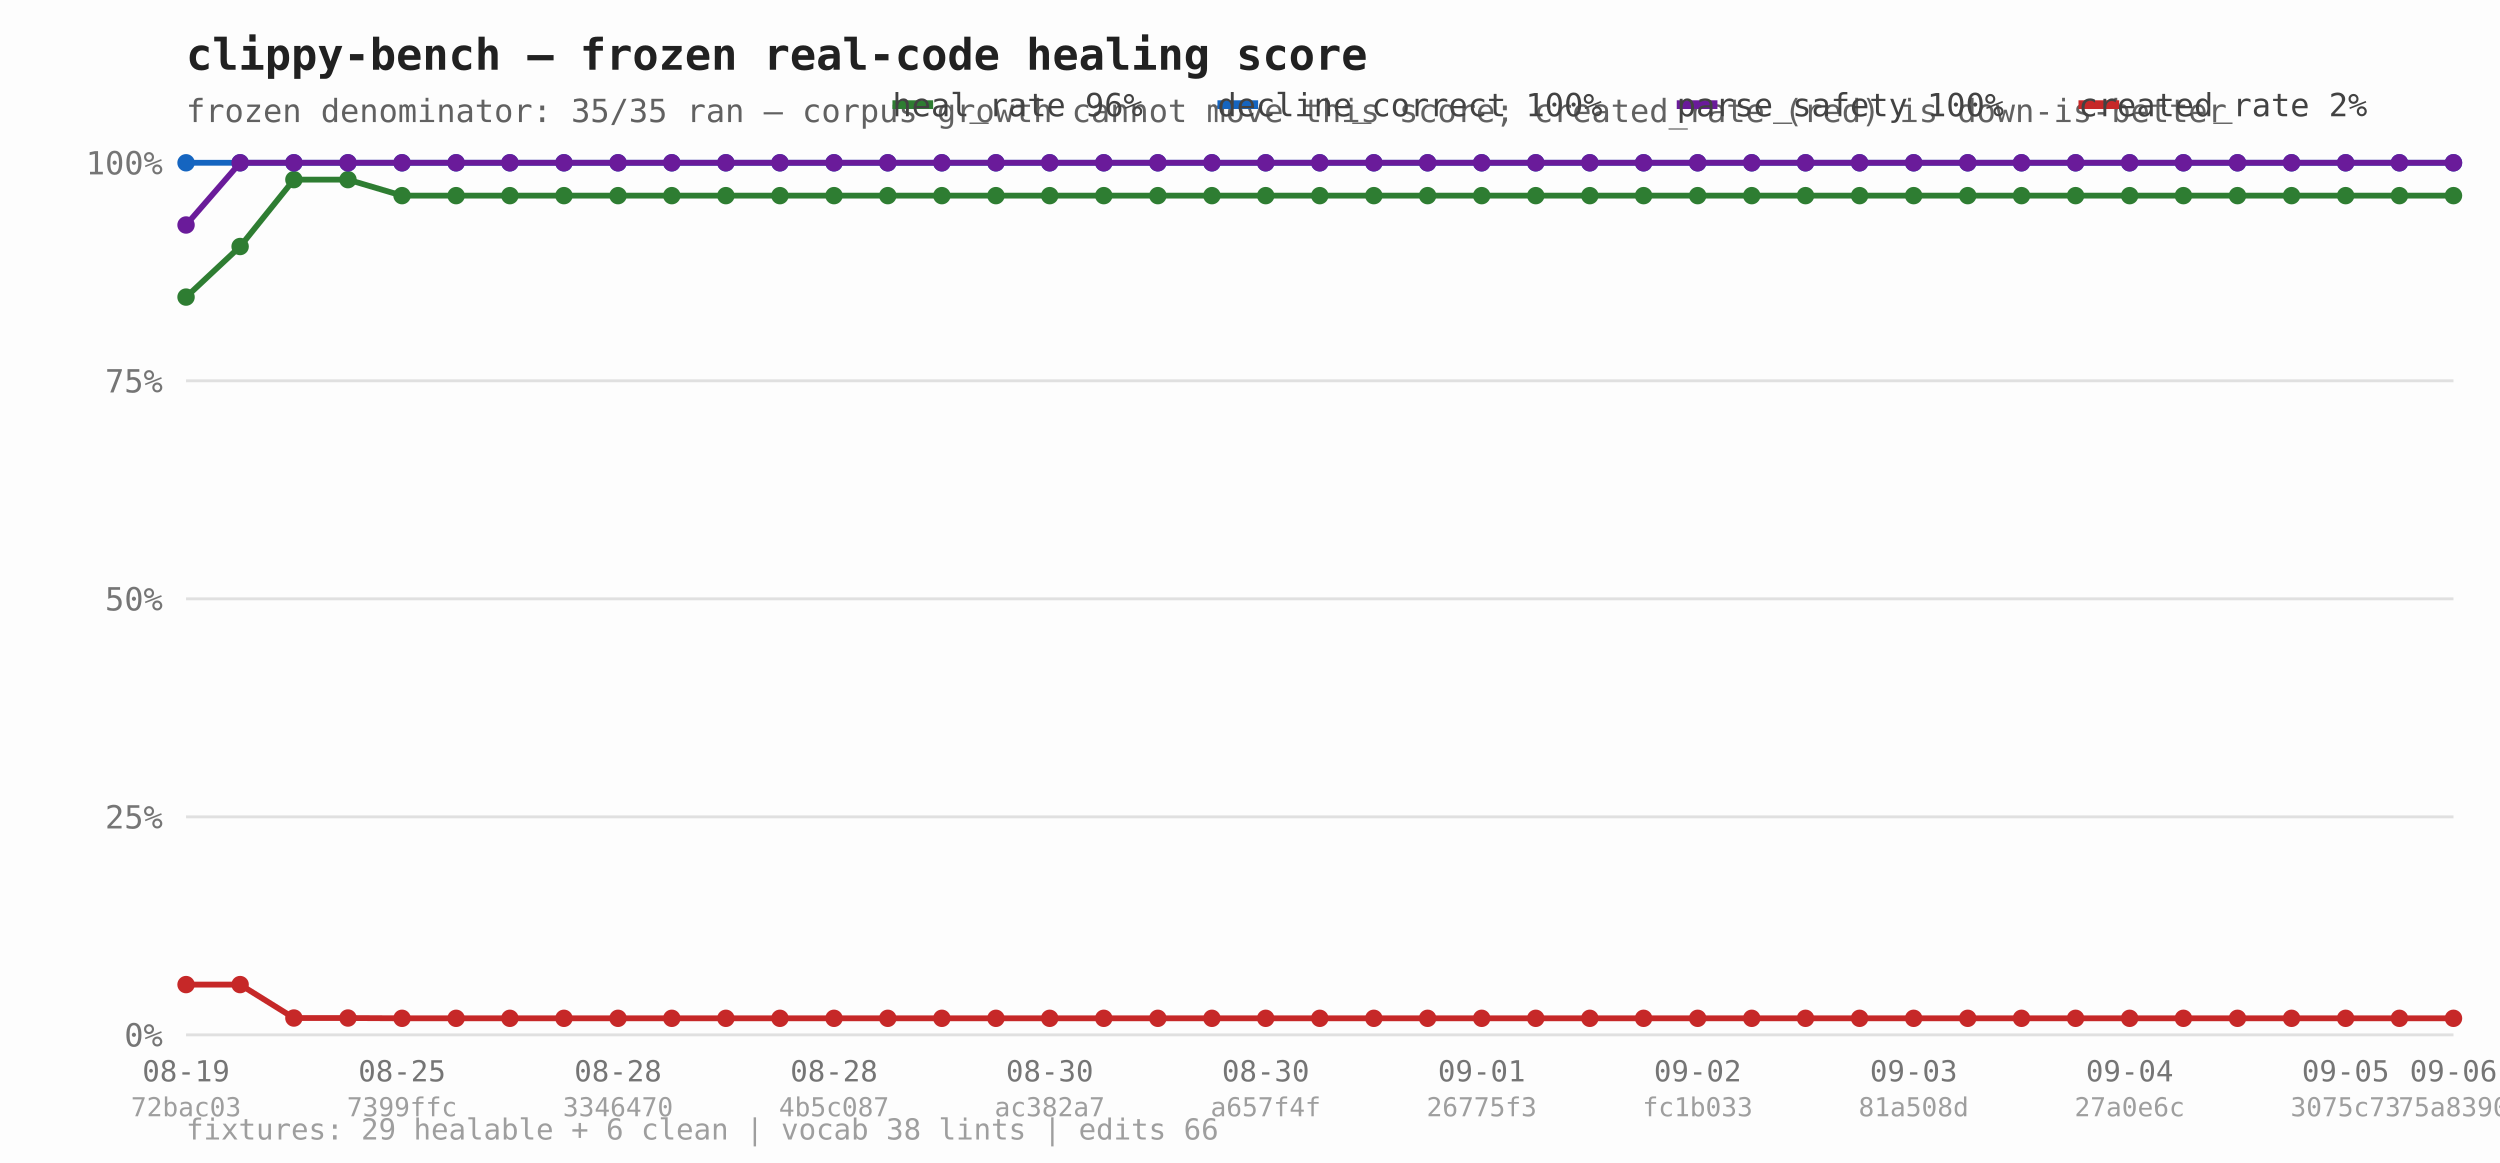
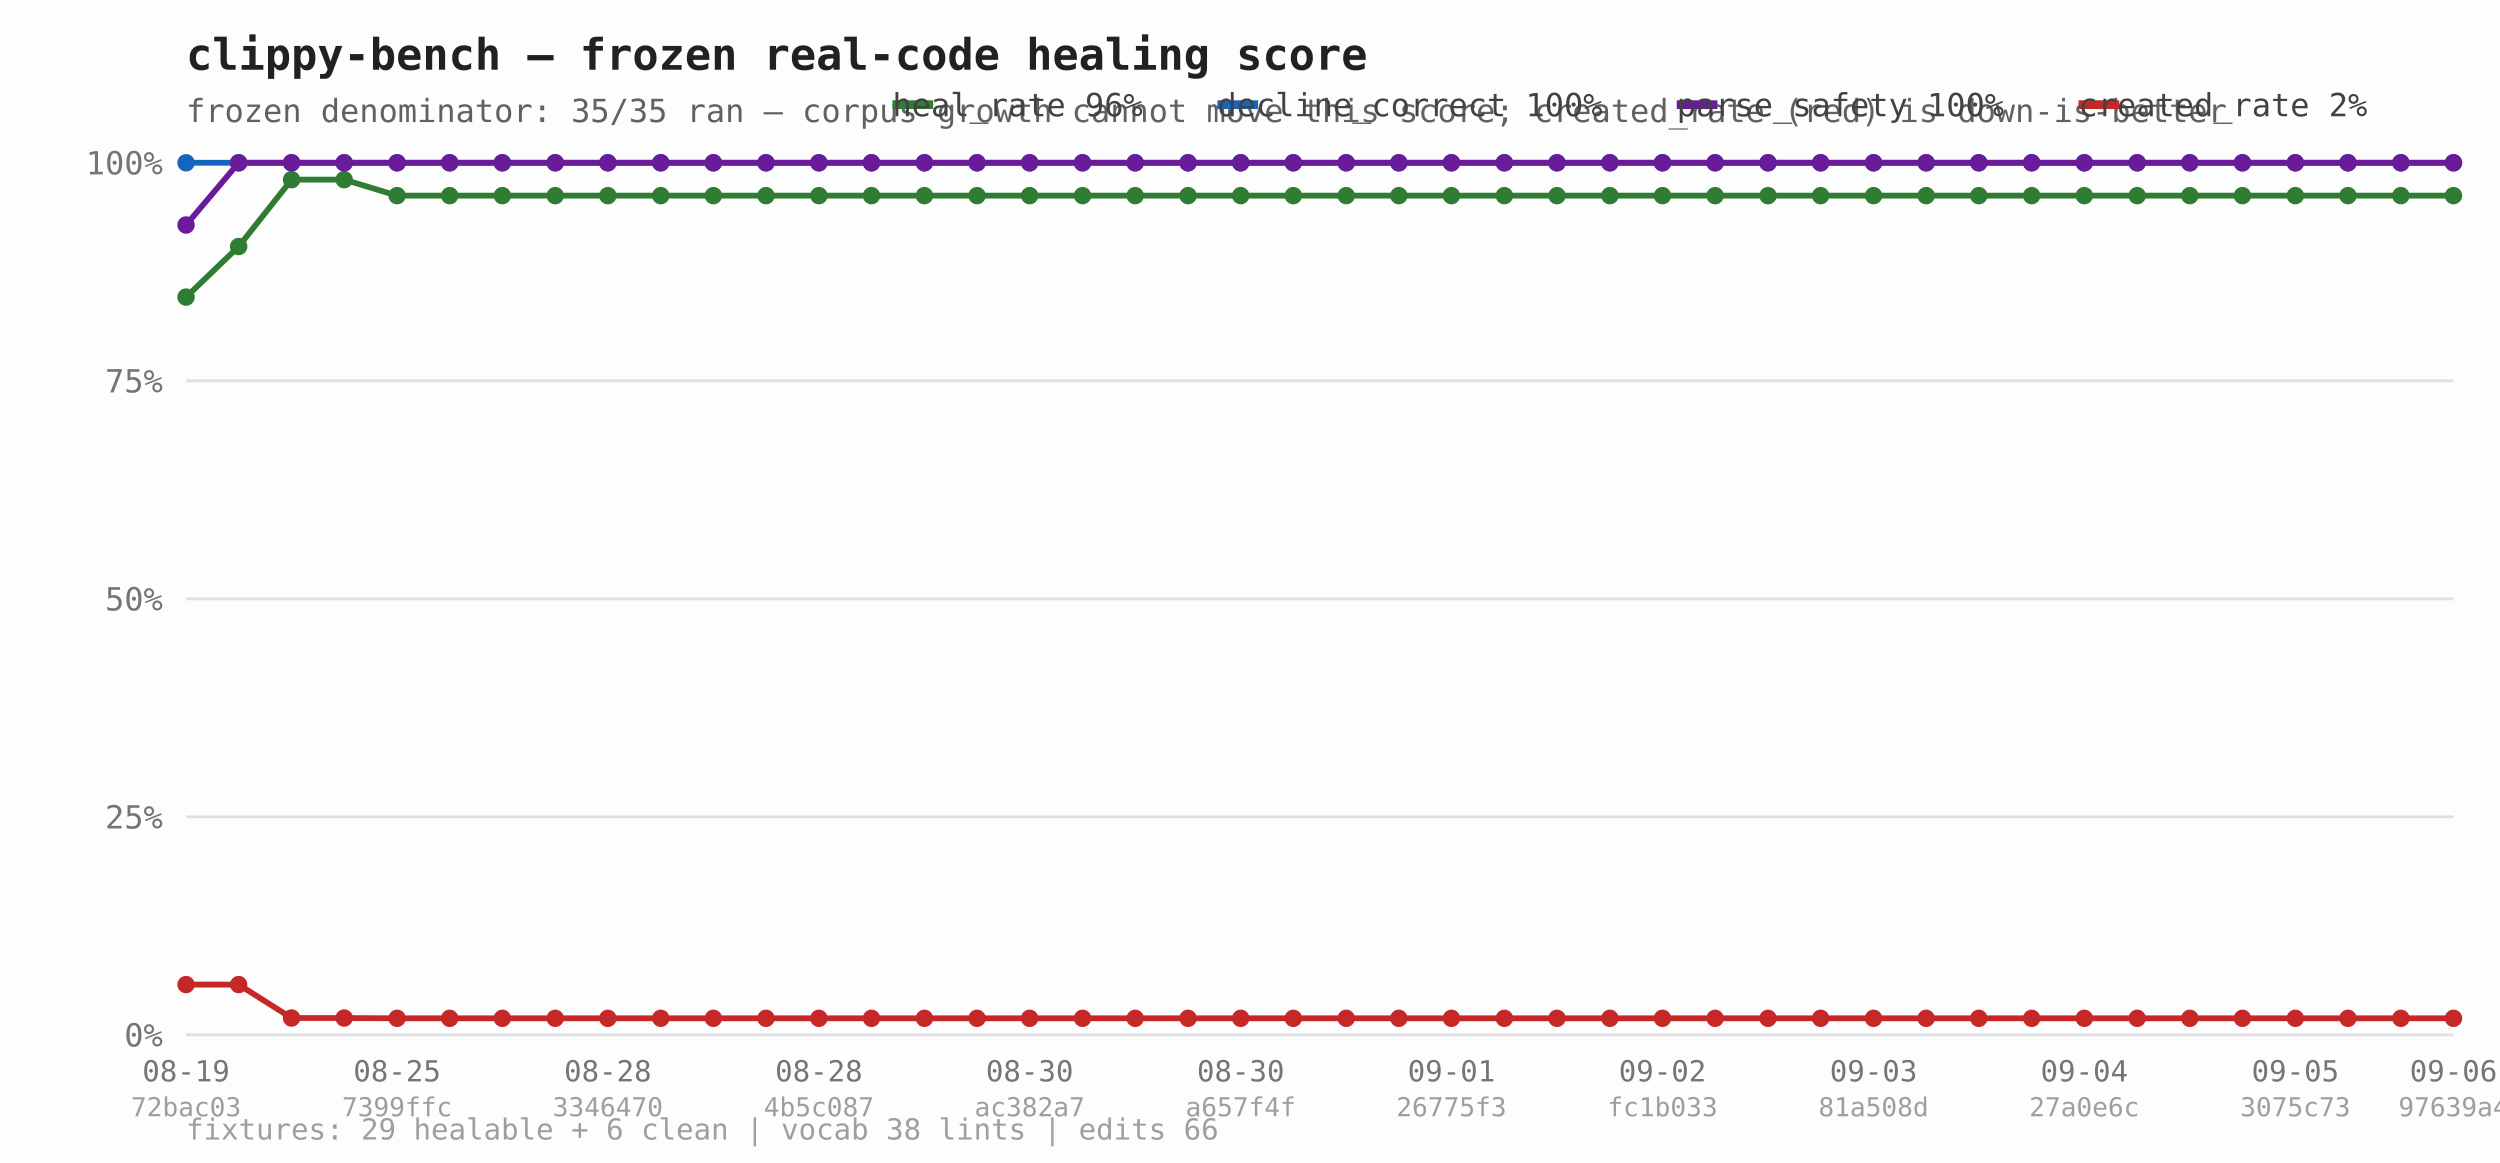
<svg xmlns="http://www.w3.org/2000/svg" width="860" height="400" viewBox="0 0 860 400" font-family="ui-monospace,Menlo,monospace">
  <rect width="100%" height="100%" fill="#fdfdfd" />
  <text x="64" y="24" font-size="15" font-weight="bold" fill="#212121">clippy-bench — frozen real-code healing score</text>
  <text x="64" y="42" font-size="11" fill="#616161">frozen denominator: 35/35 ran — corpus growth cannot move this score; created_rate (red) is down-is-better</text>
  <line x1="64" y1="356.0" x2="844" y2="356.0" stroke="#e0e0e0" stroke-width="1" />
  <text x="56" y="360.0" font-size="11" fill="#757575" text-anchor="end">0%</text>
  <line x1="64" y1="281.0" x2="844" y2="281.0" stroke="#e0e0e0" stroke-width="1" />
  <text x="56" y="285.0" font-size="11" fill="#757575" text-anchor="end">25%</text>
  <line x1="64" y1="206.0" x2="844" y2="206.0" stroke="#e0e0e0" stroke-width="1" />
  <text x="56" y="210.0" font-size="11" fill="#757575" text-anchor="end">50%</text>
  <line x1="64" y1="131.0" x2="844" y2="131.0" stroke="#e0e0e0" stroke-width="1" />
  <text x="56" y="135.0" font-size="11" fill="#757575" text-anchor="end">75%</text>
  <line x1="64" y1="56.0" x2="844" y2="56.0" stroke="#e0e0e0" stroke-width="1" />
  <text x="56" y="60.0" font-size="11" fill="#757575" text-anchor="end">100%</text>
  <line x1="715.0" y1="36" x2="729.0" y2="36" stroke="#c62828" stroke-width="3" />
  <text x="715.0" y="40" font-size="11" fill="#424242">created_rate 2%</text>
  <line x1="576.8" y1="36" x2="590.8" y2="36" stroke="#6a1b9a" stroke-width="3" />
  <text x="576.8" y="40" font-size="11" fill="#424242">parse_safety 100%</text>
  <line x1="418.8" y1="36" x2="432.8" y2="36" stroke="#1565c0" stroke-width="3" />
  <text x="418.8" y="40" font-size="11" fill="#424242">decline_correct 100%</text>
  <line x1="307.0" y1="36" x2="321.0" y2="36" stroke="#2e7d32" stroke-width="3" />
  <text x="307.0" y="40" font-size="11" fill="#424242">heal_rate 96%</text>
-   <path d="M 64.0 102.2 L 82.6 84.8 L 101.1 61.8 L 119.7 61.8 L 138.3 67.3 L 156.9 67.3 L 175.4 67.3 L 194.0 67.3 L 212.6 67.3 L 231.1 67.3 L 249.7 67.3 L 268.3 67.3 L 286.9 67.3 L 305.4 67.3 L 324.0 67.3 L 342.6 67.3 L 361.1 67.3 L 379.7 67.3 L 398.3 67.3 L 416.9 67.3 L 435.4 67.3 L 454.0 67.3 L 472.6 67.3 L 491.1 67.3 L 509.7 67.3 L 528.3 67.3 L 546.9 67.3 L 565.4 67.3 L 584.0 67.3 L 602.6 67.3 L 621.1 67.3 L 639.7 67.3 L 658.3 67.3 L 676.9 67.3 L 695.4 67.3 L 714.0 67.3 L 732.6 67.3 L 751.1 67.3 L 769.7 67.3 L 788.3 67.3 L 806.9 67.3 L 825.4 67.3 L 844.0 67.3" fill="none" stroke="#2e7d32" stroke-width="2" stroke-linejoin="round" stroke-linecap="round" />
+   <path d="M 64.0 102.2 L 82.1 84.8 L 100.3 61.8 L 118.4 61.8 L 136.6 67.3 L 154.7 67.3 L 172.8 67.3 L 191.0 67.3 L 209.1 67.3 L 227.3 67.3 L 245.4 67.3 L 263.5 67.3 L 281.7 67.3 L 299.8 67.3 L 318.0 67.3 L 336.1 67.3 L 354.2 67.3 L 372.4 67.3 L 390.5 67.3 L 408.7 67.3 L 426.8 67.3 L 444.9 67.3 L 463.1 67.3 L 481.2 67.3 L 499.3 67.3 L 517.5 67.3 L 535.6 67.3 L 553.8 67.3 L 571.9 67.3 L 590.0 67.3 L 608.2 67.3 L 626.3 67.3 L 644.5 67.3 L 662.6 67.3 L 680.7 67.3 L 698.9 67.3 L 717.0 67.3 L 735.2 67.3 L 753.3 67.3 L 771.4 67.3 L 789.6 67.3 L 807.7 67.3 L 825.9 67.3 L 844.0 67.3" fill="none" stroke="#2e7d32" stroke-width="2" stroke-linejoin="round" stroke-linecap="round" />
  <circle cx="64.0" cy="102.2" r="3" fill="#2e7d32" />
-   <circle cx="82.6" cy="84.8" r="3" fill="#2e7d32" />
-   <circle cx="101.1" cy="61.8" r="3" fill="#2e7d32" />
-   <circle cx="119.7" cy="61.8" r="3" fill="#2e7d32" />
-   <circle cx="138.3" cy="67.3" r="3" fill="#2e7d32" />
-   <circle cx="156.9" cy="67.3" r="3" fill="#2e7d32" />
-   <circle cx="175.4" cy="67.3" r="3" fill="#2e7d32" />
-   <circle cx="194.0" cy="67.3" r="3" fill="#2e7d32" />
-   <circle cx="212.6" cy="67.3" r="3" fill="#2e7d32" />
-   <circle cx="231.1" cy="67.3" r="3" fill="#2e7d32" />
-   <circle cx="249.7" cy="67.3" r="3" fill="#2e7d32" />
-   <circle cx="268.3" cy="67.3" r="3" fill="#2e7d32" />
-   <circle cx="286.9" cy="67.3" r="3" fill="#2e7d32" />
-   <circle cx="305.4" cy="67.3" r="3" fill="#2e7d32" />
-   <circle cx="324.0" cy="67.3" r="3" fill="#2e7d32" />
-   <circle cx="342.6" cy="67.3" r="3" fill="#2e7d32" />
-   <circle cx="361.1" cy="67.3" r="3" fill="#2e7d32" />
-   <circle cx="379.7" cy="67.3" r="3" fill="#2e7d32" />
-   <circle cx="398.3" cy="67.3" r="3" fill="#2e7d32" />
-   <circle cx="416.9" cy="67.3" r="3" fill="#2e7d32" />
-   <circle cx="435.4" cy="67.3" r="3" fill="#2e7d32" />
-   <circle cx="454.0" cy="67.3" r="3" fill="#2e7d32" />
-   <circle cx="472.6" cy="67.3" r="3" fill="#2e7d32" />
-   <circle cx="491.1" cy="67.3" r="3" fill="#2e7d32" />
-   <circle cx="509.7" cy="67.3" r="3" fill="#2e7d32" />
-   <circle cx="528.3" cy="67.3" r="3" fill="#2e7d32" />
-   <circle cx="546.9" cy="67.3" r="3" fill="#2e7d32" />
-   <circle cx="565.4" cy="67.3" r="3" fill="#2e7d32" />
-   <circle cx="584.0" cy="67.3" r="3" fill="#2e7d32" />
-   <circle cx="602.6" cy="67.3" r="3" fill="#2e7d32" />
-   <circle cx="621.1" cy="67.3" r="3" fill="#2e7d32" />
-   <circle cx="639.7" cy="67.3" r="3" fill="#2e7d32" />
-   <circle cx="658.3" cy="67.3" r="3" fill="#2e7d32" />
-   <circle cx="676.9" cy="67.3" r="3" fill="#2e7d32" />
-   <circle cx="695.4" cy="67.3" r="3" fill="#2e7d32" />
-   <circle cx="714.0" cy="67.3" r="3" fill="#2e7d32" />
-   <circle cx="732.6" cy="67.3" r="3" fill="#2e7d32" />
-   <circle cx="751.1" cy="67.3" r="3" fill="#2e7d32" />
-   <circle cx="769.7" cy="67.3" r="3" fill="#2e7d32" />
-   <circle cx="788.3" cy="67.3" r="3" fill="#2e7d32" />
-   <circle cx="806.9" cy="67.3" r="3" fill="#2e7d32" />
-   <circle cx="825.4" cy="67.3" r="3" fill="#2e7d32" />
+   <circle cx="82.1" cy="84.8" r="3" fill="#2e7d32" />
+   <circle cx="100.3" cy="61.8" r="3" fill="#2e7d32" />
+   <circle cx="118.4" cy="61.8" r="3" fill="#2e7d32" />
+   <circle cx="136.6" cy="67.3" r="3" fill="#2e7d32" />
+   <circle cx="154.7" cy="67.3" r="3" fill="#2e7d32" />
+   <circle cx="172.8" cy="67.3" r="3" fill="#2e7d32" />
+   <circle cx="191.0" cy="67.3" r="3" fill="#2e7d32" />
+   <circle cx="209.1" cy="67.3" r="3" fill="#2e7d32" />
+   <circle cx="227.3" cy="67.3" r="3" fill="#2e7d32" />
+   <circle cx="245.4" cy="67.3" r="3" fill="#2e7d32" />
+   <circle cx="263.5" cy="67.3" r="3" fill="#2e7d32" />
+   <circle cx="281.7" cy="67.3" r="3" fill="#2e7d32" />
+   <circle cx="299.8" cy="67.3" r="3" fill="#2e7d32" />
+   <circle cx="318.0" cy="67.3" r="3" fill="#2e7d32" />
+   <circle cx="336.1" cy="67.3" r="3" fill="#2e7d32" />
+   <circle cx="354.2" cy="67.3" r="3" fill="#2e7d32" />
+   <circle cx="372.4" cy="67.3" r="3" fill="#2e7d32" />
+   <circle cx="390.5" cy="67.3" r="3" fill="#2e7d32" />
+   <circle cx="408.7" cy="67.3" r="3" fill="#2e7d32" />
+   <circle cx="426.8" cy="67.3" r="3" fill="#2e7d32" />
+   <circle cx="444.9" cy="67.3" r="3" fill="#2e7d32" />
+   <circle cx="463.1" cy="67.3" r="3" fill="#2e7d32" />
+   <circle cx="481.2" cy="67.3" r="3" fill="#2e7d32" />
+   <circle cx="499.3" cy="67.3" r="3" fill="#2e7d32" />
+   <circle cx="517.5" cy="67.3" r="3" fill="#2e7d32" />
+   <circle cx="535.6" cy="67.3" r="3" fill="#2e7d32" />
+   <circle cx="553.8" cy="67.3" r="3" fill="#2e7d32" />
+   <circle cx="571.9" cy="67.3" r="3" fill="#2e7d32" />
+   <circle cx="590.0" cy="67.3" r="3" fill="#2e7d32" />
+   <circle cx="608.2" cy="67.3" r="3" fill="#2e7d32" />
+   <circle cx="626.3" cy="67.3" r="3" fill="#2e7d32" />
+   <circle cx="644.5" cy="67.3" r="3" fill="#2e7d32" />
+   <circle cx="662.6" cy="67.3" r="3" fill="#2e7d32" />
+   <circle cx="680.7" cy="67.3" r="3" fill="#2e7d32" />
+   <circle cx="698.9" cy="67.3" r="3" fill="#2e7d32" />
+   <circle cx="717.0" cy="67.3" r="3" fill="#2e7d32" />
+   <circle cx="735.2" cy="67.3" r="3" fill="#2e7d32" />
+   <circle cx="753.3" cy="67.3" r="3" fill="#2e7d32" />
+   <circle cx="771.4" cy="67.3" r="3" fill="#2e7d32" />
+   <circle cx="789.6" cy="67.3" r="3" fill="#2e7d32" />
+   <circle cx="807.7" cy="67.3" r="3" fill="#2e7d32" />
+   <circle cx="825.9" cy="67.3" r="3" fill="#2e7d32" />
  <circle cx="844.0" cy="67.3" r="3" fill="#2e7d32" />
-   <path d="M 64.0 56.0 L 82.6 56.0 L 101.1 56.0 L 119.7 56.0 L 138.3 56.0 L 156.9 56.0 L 175.4 56.0 L 194.0 56.0 L 212.6 56.0 L 231.1 56.0 L 249.7 56.0 L 268.3 56.0 L 286.9 56.0 L 305.4 56.0 L 324.0 56.0 L 342.6 56.0 L 361.1 56.0 L 379.7 56.0 L 398.3 56.0 L 416.9 56.0 L 435.4 56.0 L 454.0 56.0 L 472.6 56.0 L 491.1 56.0 L 509.7 56.0 L 528.3 56.0 L 546.9 56.0 L 565.4 56.0 L 584.0 56.0 L 602.6 56.0 L 621.1 56.0 L 639.7 56.0 L 658.3 56.0 L 676.9 56.0 L 695.4 56.0 L 714.0 56.0 L 732.6 56.0 L 751.1 56.0 L 769.7 56.0 L 788.3 56.0 L 806.9 56.0 L 825.4 56.0 L 844.0 56.0" fill="none" stroke="#1565c0" stroke-width="2" stroke-linejoin="round" stroke-linecap="round" />
+   <path d="M 64.0 56.0 L 82.1 56.0 L 100.3 56.0 L 118.4 56.0 L 136.6 56.0 L 154.7 56.0 L 172.8 56.0 L 191.0 56.0 L 209.1 56.0 L 227.3 56.0 L 245.4 56.0 L 263.5 56.0 L 281.7 56.0 L 299.8 56.0 L 318.0 56.0 L 336.1 56.0 L 354.2 56.0 L 372.4 56.0 L 390.5 56.0 L 408.7 56.0 L 426.8 56.0 L 444.9 56.0 L 463.1 56.0 L 481.2 56.0 L 499.3 56.0 L 517.5 56.0 L 535.6 56.0 L 553.8 56.0 L 571.9 56.0 L 590.0 56.0 L 608.2 56.0 L 626.3 56.0 L 644.5 56.0 L 662.6 56.0 L 680.7 56.0 L 698.9 56.0 L 717.0 56.0 L 735.2 56.0 L 753.3 56.0 L 771.4 56.0 L 789.6 56.0 L 807.7 56.0 L 825.9 56.0 L 844.0 56.0" fill="none" stroke="#1565c0" stroke-width="2" stroke-linejoin="round" stroke-linecap="round" />
  <circle cx="64.0" cy="56.0" r="3" fill="#1565c0" />
-   <circle cx="82.6" cy="56.0" r="3" fill="#1565c0" />
-   <circle cx="101.1" cy="56.0" r="3" fill="#1565c0" />
-   <circle cx="119.7" cy="56.0" r="3" fill="#1565c0" />
-   <circle cx="138.3" cy="56.0" r="3" fill="#1565c0" />
-   <circle cx="156.9" cy="56.0" r="3" fill="#1565c0" />
-   <circle cx="175.4" cy="56.0" r="3" fill="#1565c0" />
-   <circle cx="194.0" cy="56.0" r="3" fill="#1565c0" />
-   <circle cx="212.6" cy="56.0" r="3" fill="#1565c0" />
-   <circle cx="231.1" cy="56.0" r="3" fill="#1565c0" />
-   <circle cx="249.7" cy="56.0" r="3" fill="#1565c0" />
-   <circle cx="268.3" cy="56.0" r="3" fill="#1565c0" />
-   <circle cx="286.9" cy="56.0" r="3" fill="#1565c0" />
-   <circle cx="305.4" cy="56.0" r="3" fill="#1565c0" />
-   <circle cx="324.0" cy="56.0" r="3" fill="#1565c0" />
-   <circle cx="342.6" cy="56.0" r="3" fill="#1565c0" />
-   <circle cx="361.1" cy="56.0" r="3" fill="#1565c0" />
-   <circle cx="379.7" cy="56.0" r="3" fill="#1565c0" />
-   <circle cx="398.3" cy="56.0" r="3" fill="#1565c0" />
-   <circle cx="416.9" cy="56.0" r="3" fill="#1565c0" />
-   <circle cx="435.4" cy="56.0" r="3" fill="#1565c0" />
-   <circle cx="454.0" cy="56.0" r="3" fill="#1565c0" />
-   <circle cx="472.6" cy="56.0" r="3" fill="#1565c0" />
-   <circle cx="491.1" cy="56.0" r="3" fill="#1565c0" />
-   <circle cx="509.7" cy="56.0" r="3" fill="#1565c0" />
-   <circle cx="528.3" cy="56.0" r="3" fill="#1565c0" />
-   <circle cx="546.9" cy="56.0" r="3" fill="#1565c0" />
-   <circle cx="565.4" cy="56.0" r="3" fill="#1565c0" />
-   <circle cx="584.0" cy="56.0" r="3" fill="#1565c0" />
-   <circle cx="602.6" cy="56.0" r="3" fill="#1565c0" />
-   <circle cx="621.1" cy="56.0" r="3" fill="#1565c0" />
-   <circle cx="639.7" cy="56.0" r="3" fill="#1565c0" />
-   <circle cx="658.3" cy="56.0" r="3" fill="#1565c0" />
-   <circle cx="676.9" cy="56.0" r="3" fill="#1565c0" />
-   <circle cx="695.4" cy="56.0" r="3" fill="#1565c0" />
-   <circle cx="714.0" cy="56.0" r="3" fill="#1565c0" />
-   <circle cx="732.6" cy="56.0" r="3" fill="#1565c0" />
-   <circle cx="751.1" cy="56.0" r="3" fill="#1565c0" />
-   <circle cx="769.7" cy="56.0" r="3" fill="#1565c0" />
-   <circle cx="788.3" cy="56.0" r="3" fill="#1565c0" />
-   <circle cx="806.9" cy="56.0" r="3" fill="#1565c0" />
-   <circle cx="825.4" cy="56.0" r="3" fill="#1565c0" />
+   <circle cx="82.1" cy="56.0" r="3" fill="#1565c0" />
+   <circle cx="100.3" cy="56.0" r="3" fill="#1565c0" />
+   <circle cx="118.4" cy="56.0" r="3" fill="#1565c0" />
+   <circle cx="136.6" cy="56.0" r="3" fill="#1565c0" />
+   <circle cx="154.7" cy="56.0" r="3" fill="#1565c0" />
+   <circle cx="172.8" cy="56.0" r="3" fill="#1565c0" />
+   <circle cx="191.0" cy="56.0" r="3" fill="#1565c0" />
+   <circle cx="209.1" cy="56.0" r="3" fill="#1565c0" />
+   <circle cx="227.3" cy="56.0" r="3" fill="#1565c0" />
+   <circle cx="245.4" cy="56.0" r="3" fill="#1565c0" />
+   <circle cx="263.5" cy="56.0" r="3" fill="#1565c0" />
+   <circle cx="281.7" cy="56.0" r="3" fill="#1565c0" />
+   <circle cx="299.8" cy="56.0" r="3" fill="#1565c0" />
+   <circle cx="318.0" cy="56.0" r="3" fill="#1565c0" />
+   <circle cx="336.1" cy="56.0" r="3" fill="#1565c0" />
+   <circle cx="354.2" cy="56.0" r="3" fill="#1565c0" />
+   <circle cx="372.4" cy="56.0" r="3" fill="#1565c0" />
+   <circle cx="390.5" cy="56.0" r="3" fill="#1565c0" />
+   <circle cx="408.7" cy="56.0" r="3" fill="#1565c0" />
+   <circle cx="426.8" cy="56.0" r="3" fill="#1565c0" />
+   <circle cx="444.9" cy="56.0" r="3" fill="#1565c0" />
+   <circle cx="463.1" cy="56.0" r="3" fill="#1565c0" />
+   <circle cx="481.2" cy="56.0" r="3" fill="#1565c0" />
+   <circle cx="499.3" cy="56.0" r="3" fill="#1565c0" />
+   <circle cx="517.5" cy="56.0" r="3" fill="#1565c0" />
+   <circle cx="535.6" cy="56.0" r="3" fill="#1565c0" />
+   <circle cx="553.8" cy="56.0" r="3" fill="#1565c0" />
+   <circle cx="571.9" cy="56.0" r="3" fill="#1565c0" />
+   <circle cx="590.0" cy="56.0" r="3" fill="#1565c0" />
+   <circle cx="608.2" cy="56.0" r="3" fill="#1565c0" />
+   <circle cx="626.3" cy="56.0" r="3" fill="#1565c0" />
+   <circle cx="644.5" cy="56.0" r="3" fill="#1565c0" />
+   <circle cx="662.6" cy="56.0" r="3" fill="#1565c0" />
+   <circle cx="680.7" cy="56.0" r="3" fill="#1565c0" />
+   <circle cx="698.9" cy="56.0" r="3" fill="#1565c0" />
+   <circle cx="717.0" cy="56.0" r="3" fill="#1565c0" />
+   <circle cx="735.2" cy="56.0" r="3" fill="#1565c0" />
+   <circle cx="753.3" cy="56.0" r="3" fill="#1565c0" />
+   <circle cx="771.4" cy="56.0" r="3" fill="#1565c0" />
+   <circle cx="789.6" cy="56.0" r="3" fill="#1565c0" />
+   <circle cx="807.7" cy="56.0" r="3" fill="#1565c0" />
+   <circle cx="825.9" cy="56.0" r="3" fill="#1565c0" />
  <circle cx="844.0" cy="56.0" r="3" fill="#1565c0" />
-   <path d="M 64.0 77.4 L 82.6 56.0 L 101.1 56.0 L 119.7 56.0 L 138.3 56.0 L 156.9 56.0 L 175.4 56.0 L 194.0 56.0 L 212.6 56.0 L 231.1 56.0 L 249.7 56.0 L 268.3 56.0 L 286.9 56.0 L 305.4 56.0 L 324.0 56.0 L 342.6 56.0 L 361.1 56.0 L 379.7 56.0 L 398.3 56.0 L 416.9 56.0 L 435.4 56.0 L 454.0 56.0 L 472.6 56.0 L 491.1 56.0 L 509.7 56.0 L 528.3 56.0 L 546.9 56.0 L 565.4 56.0 L 584.0 56.0 L 602.6 56.0 L 621.1 56.0 L 639.7 56.0 L 658.3 56.0 L 676.9 56.0 L 695.4 56.0 L 714.0 56.0 L 732.6 56.0 L 751.1 56.0 L 769.7 56.0 L 788.3 56.0 L 806.9 56.0 L 825.4 56.0 L 844.0 56.0" fill="none" stroke="#6a1b9a" stroke-width="2" stroke-linejoin="round" stroke-linecap="round" />
+   <path d="M 64.0 77.4 L 82.1 56.0 L 100.3 56.0 L 118.4 56.0 L 136.6 56.0 L 154.7 56.0 L 172.8 56.0 L 191.0 56.0 L 209.1 56.0 L 227.3 56.0 L 245.4 56.0 L 263.5 56.0 L 281.7 56.0 L 299.8 56.0 L 318.0 56.0 L 336.1 56.0 L 354.2 56.0 L 372.4 56.0 L 390.5 56.0 L 408.7 56.0 L 426.8 56.0 L 444.9 56.0 L 463.1 56.0 L 481.2 56.0 L 499.3 56.0 L 517.5 56.0 L 535.6 56.0 L 553.8 56.0 L 571.9 56.0 L 590.0 56.0 L 608.2 56.0 L 626.3 56.0 L 644.5 56.0 L 662.6 56.0 L 680.7 56.0 L 698.9 56.0 L 717.0 56.0 L 735.2 56.0 L 753.3 56.0 L 771.4 56.0 L 789.6 56.0 L 807.7 56.0 L 825.9 56.0 L 844.0 56.0" fill="none" stroke="#6a1b9a" stroke-width="2" stroke-linejoin="round" stroke-linecap="round" />
  <circle cx="64.0" cy="77.4" r="3" fill="#6a1b9a" />
-   <circle cx="82.6" cy="56.0" r="3" fill="#6a1b9a" />
-   <circle cx="101.1" cy="56.0" r="3" fill="#6a1b9a" />
-   <circle cx="119.7" cy="56.0" r="3" fill="#6a1b9a" />
-   <circle cx="138.3" cy="56.0" r="3" fill="#6a1b9a" />
-   <circle cx="156.9" cy="56.0" r="3" fill="#6a1b9a" />
-   <circle cx="175.4" cy="56.0" r="3" fill="#6a1b9a" />
-   <circle cx="194.0" cy="56.0" r="3" fill="#6a1b9a" />
-   <circle cx="212.6" cy="56.0" r="3" fill="#6a1b9a" />
-   <circle cx="231.1" cy="56.0" r="3" fill="#6a1b9a" />
-   <circle cx="249.7" cy="56.0" r="3" fill="#6a1b9a" />
-   <circle cx="268.3" cy="56.0" r="3" fill="#6a1b9a" />
-   <circle cx="286.9" cy="56.0" r="3" fill="#6a1b9a" />
-   <circle cx="305.4" cy="56.0" r="3" fill="#6a1b9a" />
-   <circle cx="324.0" cy="56.0" r="3" fill="#6a1b9a" />
-   <circle cx="342.6" cy="56.0" r="3" fill="#6a1b9a" />
-   <circle cx="361.1" cy="56.0" r="3" fill="#6a1b9a" />
-   <circle cx="379.7" cy="56.0" r="3" fill="#6a1b9a" />
-   <circle cx="398.3" cy="56.0" r="3" fill="#6a1b9a" />
-   <circle cx="416.9" cy="56.0" r="3" fill="#6a1b9a" />
-   <circle cx="435.4" cy="56.0" r="3" fill="#6a1b9a" />
-   <circle cx="454.0" cy="56.0" r="3" fill="#6a1b9a" />
-   <circle cx="472.6" cy="56.0" r="3" fill="#6a1b9a" />
-   <circle cx="491.1" cy="56.0" r="3" fill="#6a1b9a" />
-   <circle cx="509.7" cy="56.0" r="3" fill="#6a1b9a" />
-   <circle cx="528.3" cy="56.0" r="3" fill="#6a1b9a" />
-   <circle cx="546.9" cy="56.0" r="3" fill="#6a1b9a" />
-   <circle cx="565.4" cy="56.0" r="3" fill="#6a1b9a" />
-   <circle cx="584.0" cy="56.0" r="3" fill="#6a1b9a" />
-   <circle cx="602.6" cy="56.0" r="3" fill="#6a1b9a" />
-   <circle cx="621.1" cy="56.0" r="3" fill="#6a1b9a" />
-   <circle cx="639.7" cy="56.0" r="3" fill="#6a1b9a" />
-   <circle cx="658.3" cy="56.0" r="3" fill="#6a1b9a" />
-   <circle cx="676.9" cy="56.0" r="3" fill="#6a1b9a" />
-   <circle cx="695.4" cy="56.0" r="3" fill="#6a1b9a" />
-   <circle cx="714.0" cy="56.0" r="3" fill="#6a1b9a" />
-   <circle cx="732.6" cy="56.0" r="3" fill="#6a1b9a" />
-   <circle cx="751.1" cy="56.0" r="3" fill="#6a1b9a" />
-   <circle cx="769.7" cy="56.0" r="3" fill="#6a1b9a" />
-   <circle cx="788.3" cy="56.0" r="3" fill="#6a1b9a" />
-   <circle cx="806.9" cy="56.0" r="3" fill="#6a1b9a" />
-   <circle cx="825.4" cy="56.0" r="3" fill="#6a1b9a" />
+   <circle cx="82.1" cy="56.0" r="3" fill="#6a1b9a" />
+   <circle cx="100.3" cy="56.0" r="3" fill="#6a1b9a" />
+   <circle cx="118.4" cy="56.0" r="3" fill="#6a1b9a" />
+   <circle cx="136.6" cy="56.0" r="3" fill="#6a1b9a" />
+   <circle cx="154.7" cy="56.0" r="3" fill="#6a1b9a" />
+   <circle cx="172.8" cy="56.0" r="3" fill="#6a1b9a" />
+   <circle cx="191.0" cy="56.0" r="3" fill="#6a1b9a" />
+   <circle cx="209.1" cy="56.0" r="3" fill="#6a1b9a" />
+   <circle cx="227.3" cy="56.0" r="3" fill="#6a1b9a" />
+   <circle cx="245.4" cy="56.0" r="3" fill="#6a1b9a" />
+   <circle cx="263.5" cy="56.0" r="3" fill="#6a1b9a" />
+   <circle cx="281.7" cy="56.0" r="3" fill="#6a1b9a" />
+   <circle cx="299.8" cy="56.0" r="3" fill="#6a1b9a" />
+   <circle cx="318.0" cy="56.0" r="3" fill="#6a1b9a" />
+   <circle cx="336.1" cy="56.0" r="3" fill="#6a1b9a" />
+   <circle cx="354.2" cy="56.0" r="3" fill="#6a1b9a" />
+   <circle cx="372.4" cy="56.0" r="3" fill="#6a1b9a" />
+   <circle cx="390.5" cy="56.0" r="3" fill="#6a1b9a" />
+   <circle cx="408.7" cy="56.0" r="3" fill="#6a1b9a" />
+   <circle cx="426.8" cy="56.0" r="3" fill="#6a1b9a" />
+   <circle cx="444.9" cy="56.0" r="3" fill="#6a1b9a" />
+   <circle cx="463.1" cy="56.0" r="3" fill="#6a1b9a" />
+   <circle cx="481.2" cy="56.0" r="3" fill="#6a1b9a" />
+   <circle cx="499.3" cy="56.0" r="3" fill="#6a1b9a" />
+   <circle cx="517.5" cy="56.0" r="3" fill="#6a1b9a" />
+   <circle cx="535.6" cy="56.0" r="3" fill="#6a1b9a" />
+   <circle cx="553.8" cy="56.0" r="3" fill="#6a1b9a" />
+   <circle cx="571.9" cy="56.0" r="3" fill="#6a1b9a" />
+   <circle cx="590.0" cy="56.0" r="3" fill="#6a1b9a" />
+   <circle cx="608.2" cy="56.0" r="3" fill="#6a1b9a" />
+   <circle cx="626.3" cy="56.0" r="3" fill="#6a1b9a" />
+   <circle cx="644.5" cy="56.0" r="3" fill="#6a1b9a" />
+   <circle cx="662.6" cy="56.0" r="3" fill="#6a1b9a" />
+   <circle cx="680.7" cy="56.0" r="3" fill="#6a1b9a" />
+   <circle cx="698.9" cy="56.0" r="3" fill="#6a1b9a" />
+   <circle cx="717.0" cy="56.0" r="3" fill="#6a1b9a" />
+   <circle cx="735.2" cy="56.0" r="3" fill="#6a1b9a" />
+   <circle cx="753.3" cy="56.0" r="3" fill="#6a1b9a" />
+   <circle cx="771.4" cy="56.0" r="3" fill="#6a1b9a" />
+   <circle cx="789.6" cy="56.0" r="3" fill="#6a1b9a" />
+   <circle cx="807.7" cy="56.0" r="3" fill="#6a1b9a" />
+   <circle cx="825.9" cy="56.0" r="3" fill="#6a1b9a" />
  <circle cx="844.0" cy="56.0" r="3" fill="#6a1b9a" />
-   <path d="M 64.0 338.7 L 82.6 338.7 L 101.1 350.2 L 119.7 350.2 L 138.3 350.3 L 156.9 350.3 L 175.4 350.3 L 194.0 350.3 L 212.6 350.3 L 231.1 350.3 L 249.7 350.3 L 268.3 350.3 L 286.9 350.3 L 305.4 350.3 L 324.0 350.3 L 342.6 350.3 L 361.1 350.3 L 379.7 350.3 L 398.3 350.3 L 416.9 350.3 L 435.4 350.3 L 454.0 350.3 L 472.6 350.3 L 491.1 350.3 L 509.7 350.3 L 528.3 350.3 L 546.9 350.3 L 565.4 350.3 L 584.0 350.3 L 602.6 350.3 L 621.1 350.3 L 639.7 350.3 L 658.3 350.3 L 676.9 350.3 L 695.4 350.3 L 714.0 350.3 L 732.6 350.3 L 751.1 350.3 L 769.7 350.3 L 788.3 350.3 L 806.9 350.3 L 825.4 350.3 L 844.0 350.3" fill="none" stroke="#c62828" stroke-width="2" stroke-linejoin="round" stroke-linecap="round" />
+   <path d="M 64.0 338.7 L 82.1 338.7 L 100.3 350.2 L 118.4 350.2 L 136.6 350.3 L 154.7 350.3 L 172.8 350.3 L 191.0 350.3 L 209.1 350.3 L 227.3 350.3 L 245.4 350.3 L 263.5 350.3 L 281.7 350.3 L 299.8 350.3 L 318.0 350.3 L 336.1 350.3 L 354.2 350.3 L 372.4 350.3 L 390.5 350.3 L 408.7 350.3 L 426.8 350.3 L 444.9 350.3 L 463.1 350.3 L 481.2 350.3 L 499.3 350.3 L 517.5 350.3 L 535.6 350.3 L 553.8 350.3 L 571.9 350.3 L 590.0 350.3 L 608.2 350.3 L 626.3 350.3 L 644.5 350.3 L 662.6 350.3 L 680.7 350.3 L 698.9 350.3 L 717.0 350.3 L 735.2 350.3 L 753.3 350.3 L 771.4 350.3 L 789.6 350.3 L 807.7 350.3 L 825.9 350.3 L 844.0 350.3" fill="none" stroke="#c62828" stroke-width="2" stroke-linejoin="round" stroke-linecap="round" />
  <circle cx="64.0" cy="338.7" r="3" fill="#c62828" />
-   <circle cx="82.6" cy="338.7" r="3" fill="#c62828" />
-   <circle cx="101.1" cy="350.2" r="3" fill="#c62828" />
-   <circle cx="119.7" cy="350.2" r="3" fill="#c62828" />
-   <circle cx="138.3" cy="350.3" r="3" fill="#c62828" />
-   <circle cx="156.9" cy="350.3" r="3" fill="#c62828" />
-   <circle cx="175.4" cy="350.3" r="3" fill="#c62828" />
-   <circle cx="194.0" cy="350.3" r="3" fill="#c62828" />
-   <circle cx="212.6" cy="350.3" r="3" fill="#c62828" />
-   <circle cx="231.1" cy="350.3" r="3" fill="#c62828" />
-   <circle cx="249.7" cy="350.3" r="3" fill="#c62828" />
-   <circle cx="268.3" cy="350.3" r="3" fill="#c62828" />
-   <circle cx="286.9" cy="350.3" r="3" fill="#c62828" />
-   <circle cx="305.4" cy="350.3" r="3" fill="#c62828" />
-   <circle cx="324.0" cy="350.3" r="3" fill="#c62828" />
-   <circle cx="342.6" cy="350.3" r="3" fill="#c62828" />
-   <circle cx="361.1" cy="350.3" r="3" fill="#c62828" />
-   <circle cx="379.7" cy="350.3" r="3" fill="#c62828" />
-   <circle cx="398.3" cy="350.3" r="3" fill="#c62828" />
-   <circle cx="416.9" cy="350.3" r="3" fill="#c62828" />
-   <circle cx="435.4" cy="350.3" r="3" fill="#c62828" />
-   <circle cx="454.0" cy="350.3" r="3" fill="#c62828" />
-   <circle cx="472.6" cy="350.3" r="3" fill="#c62828" />
-   <circle cx="491.1" cy="350.3" r="3" fill="#c62828" />
-   <circle cx="509.7" cy="350.3" r="3" fill="#c62828" />
-   <circle cx="528.3" cy="350.3" r="3" fill="#c62828" />
-   <circle cx="546.9" cy="350.3" r="3" fill="#c62828" />
-   <circle cx="565.4" cy="350.3" r="3" fill="#c62828" />
-   <circle cx="584.0" cy="350.3" r="3" fill="#c62828" />
-   <circle cx="602.6" cy="350.3" r="3" fill="#c62828" />
-   <circle cx="621.1" cy="350.3" r="3" fill="#c62828" />
-   <circle cx="639.7" cy="350.3" r="3" fill="#c62828" />
-   <circle cx="658.3" cy="350.3" r="3" fill="#c62828" />
-   <circle cx="676.9" cy="350.3" r="3" fill="#c62828" />
-   <circle cx="695.4" cy="350.3" r="3" fill="#c62828" />
-   <circle cx="714.0" cy="350.3" r="3" fill="#c62828" />
-   <circle cx="732.6" cy="350.3" r="3" fill="#c62828" />
-   <circle cx="751.1" cy="350.3" r="3" fill="#c62828" />
-   <circle cx="769.7" cy="350.3" r="3" fill="#c62828" />
-   <circle cx="788.3" cy="350.3" r="3" fill="#c62828" />
-   <circle cx="806.9" cy="350.3" r="3" fill="#c62828" />
-   <circle cx="825.4" cy="350.3" r="3" fill="#c62828" />
+   <circle cx="82.1" cy="338.7" r="3" fill="#c62828" />
+   <circle cx="100.3" cy="350.2" r="3" fill="#c62828" />
+   <circle cx="118.4" cy="350.2" r="3" fill="#c62828" />
+   <circle cx="136.6" cy="350.3" r="3" fill="#c62828" />
+   <circle cx="154.7" cy="350.3" r="3" fill="#c62828" />
+   <circle cx="172.8" cy="350.3" r="3" fill="#c62828" />
+   <circle cx="191.0" cy="350.3" r="3" fill="#c62828" />
+   <circle cx="209.1" cy="350.3" r="3" fill="#c62828" />
+   <circle cx="227.3" cy="350.3" r="3" fill="#c62828" />
+   <circle cx="245.4" cy="350.3" r="3" fill="#c62828" />
+   <circle cx="263.5" cy="350.3" r="3" fill="#c62828" />
+   <circle cx="281.7" cy="350.3" r="3" fill="#c62828" />
+   <circle cx="299.8" cy="350.3" r="3" fill="#c62828" />
+   <circle cx="318.0" cy="350.3" r="3" fill="#c62828" />
+   <circle cx="336.1" cy="350.3" r="3" fill="#c62828" />
+   <circle cx="354.2" cy="350.3" r="3" fill="#c62828" />
+   <circle cx="372.4" cy="350.3" r="3" fill="#c62828" />
+   <circle cx="390.5" cy="350.3" r="3" fill="#c62828" />
+   <circle cx="408.7" cy="350.3" r="3" fill="#c62828" />
+   <circle cx="426.8" cy="350.3" r="3" fill="#c62828" />
+   <circle cx="444.9" cy="350.3" r="3" fill="#c62828" />
+   <circle cx="463.1" cy="350.3" r="3" fill="#c62828" />
+   <circle cx="481.2" cy="350.3" r="3" fill="#c62828" />
+   <circle cx="499.3" cy="350.3" r="3" fill="#c62828" />
+   <circle cx="517.5" cy="350.3" r="3" fill="#c62828" />
+   <circle cx="535.6" cy="350.3" r="3" fill="#c62828" />
+   <circle cx="553.8" cy="350.3" r="3" fill="#c62828" />
+   <circle cx="571.9" cy="350.3" r="3" fill="#c62828" />
+   <circle cx="590.0" cy="350.3" r="3" fill="#c62828" />
+   <circle cx="608.2" cy="350.3" r="3" fill="#c62828" />
+   <circle cx="626.3" cy="350.3" r="3" fill="#c62828" />
+   <circle cx="644.5" cy="350.3" r="3" fill="#c62828" />
+   <circle cx="662.6" cy="350.3" r="3" fill="#c62828" />
+   <circle cx="680.7" cy="350.3" r="3" fill="#c62828" />
+   <circle cx="698.9" cy="350.3" r="3" fill="#c62828" />
+   <circle cx="717.0" cy="350.3" r="3" fill="#c62828" />
+   <circle cx="735.2" cy="350.3" r="3" fill="#c62828" />
+   <circle cx="753.3" cy="350.3" r="3" fill="#c62828" />
+   <circle cx="771.4" cy="350.3" r="3" fill="#c62828" />
+   <circle cx="789.6" cy="350.3" r="3" fill="#c62828" />
+   <circle cx="807.7" cy="350.3" r="3" fill="#c62828" />
+   <circle cx="825.9" cy="350.3" r="3" fill="#c62828" />
  <circle cx="844.0" cy="350.3" r="3" fill="#c62828" />
  <text x="64.0" y="372.0" font-size="10" fill="#757575" text-anchor="middle">08-19</text>
  <text x="64.0" y="384.0" font-size="9" fill="#9e9e9e" text-anchor="middle">72bac03</text>
-   <text x="138.3" y="372.0" font-size="10" fill="#757575" text-anchor="middle">08-25</text>
-   <text x="138.3" y="384.0" font-size="9" fill="#9e9e9e" text-anchor="middle">7399ffc</text>
-   <text x="212.6" y="372.0" font-size="10" fill="#757575" text-anchor="middle">08-28</text>
-   <text x="212.6" y="384.0" font-size="9" fill="#9e9e9e" text-anchor="middle">3346470</text>
-   <text x="286.9" y="372.0" font-size="10" fill="#757575" text-anchor="middle">08-28</text>
-   <text x="286.9" y="384.0" font-size="9" fill="#9e9e9e" text-anchor="middle">4b5c087</text>
-   <text x="361.1" y="372.0" font-size="10" fill="#757575" text-anchor="middle">08-30</text>
-   <text x="361.1" y="384.0" font-size="9" fill="#9e9e9e" text-anchor="middle">ac382a7</text>
-   <text x="435.4" y="372.0" font-size="10" fill="#757575" text-anchor="middle">08-30</text>
-   <text x="435.4" y="384.0" font-size="9" fill="#9e9e9e" text-anchor="middle">a657f4f</text>
-   <text x="509.7" y="372.0" font-size="10" fill="#757575" text-anchor="middle">09-01</text>
-   <text x="509.7" y="384.0" font-size="9" fill="#9e9e9e" text-anchor="middle">26775f3</text>
-   <text x="584.0" y="372.0" font-size="10" fill="#757575" text-anchor="middle">09-02</text>
-   <text x="584.0" y="384.0" font-size="9" fill="#9e9e9e" text-anchor="middle">fc1b033</text>
-   <text x="658.3" y="372.0" font-size="10" fill="#757575" text-anchor="middle">09-03</text>
-   <text x="658.3" y="384.0" font-size="9" fill="#9e9e9e" text-anchor="middle">81a508d</text>
-   <text x="732.6" y="372.0" font-size="10" fill="#757575" text-anchor="middle">09-04</text>
-   <text x="732.6" y="384.0" font-size="9" fill="#9e9e9e" text-anchor="middle">27a0e6c</text>
-   <text x="806.9" y="372.0" font-size="10" fill="#757575" text-anchor="middle">09-05</text>
-   <text x="806.9" y="384.0" font-size="9" fill="#9e9e9e" text-anchor="middle">3075c73</text>
+   <text x="136.6" y="372.0" font-size="10" fill="#757575" text-anchor="middle">08-25</text>
+   <text x="136.6" y="384.0" font-size="9" fill="#9e9e9e" text-anchor="middle">7399ffc</text>
+   <text x="209.1" y="372.0" font-size="10" fill="#757575" text-anchor="middle">08-28</text>
+   <text x="209.1" y="384.0" font-size="9" fill="#9e9e9e" text-anchor="middle">3346470</text>
+   <text x="281.7" y="372.0" font-size="10" fill="#757575" text-anchor="middle">08-28</text>
+   <text x="281.7" y="384.0" font-size="9" fill="#9e9e9e" text-anchor="middle">4b5c087</text>
+   <text x="354.2" y="372.0" font-size="10" fill="#757575" text-anchor="middle">08-30</text>
+   <text x="354.2" y="384.0" font-size="9" fill="#9e9e9e" text-anchor="middle">ac382a7</text>
+   <text x="426.8" y="372.0" font-size="10" fill="#757575" text-anchor="middle">08-30</text>
+   <text x="426.8" y="384.0" font-size="9" fill="#9e9e9e" text-anchor="middle">a657f4f</text>
+   <text x="499.3" y="372.0" font-size="10" fill="#757575" text-anchor="middle">09-01</text>
+   <text x="499.3" y="384.0" font-size="9" fill="#9e9e9e" text-anchor="middle">26775f3</text>
+   <text x="571.9" y="372.0" font-size="10" fill="#757575" text-anchor="middle">09-02</text>
+   <text x="571.9" y="384.0" font-size="9" fill="#9e9e9e" text-anchor="middle">fc1b033</text>
+   <text x="644.5" y="372.0" font-size="10" fill="#757575" text-anchor="middle">09-03</text>
+   <text x="644.5" y="384.0" font-size="9" fill="#9e9e9e" text-anchor="middle">81a508d</text>
+   <text x="717.0" y="372.0" font-size="10" fill="#757575" text-anchor="middle">09-04</text>
+   <text x="717.0" y="384.0" font-size="9" fill="#9e9e9e" text-anchor="middle">27a0e6c</text>
+   <text x="789.6" y="372.0" font-size="10" fill="#757575" text-anchor="middle">09-05</text>
+   <text x="789.6" y="384.0" font-size="9" fill="#9e9e9e" text-anchor="middle">3075c73</text>
  <text x="844.0" y="372.0" font-size="10" fill="#757575" text-anchor="middle">09-06</text>
-   <text x="844.0" y="384.0" font-size="9" fill="#9e9e9e" text-anchor="middle">75a8390</text>
+   <text x="844.0" y="384.0" font-size="9" fill="#9e9e9e" text-anchor="middle">97639a4</text>
  <text x="64" y="392.0" font-size="10" fill="#9e9e9e">fixtures: 29 healable + 6 clean | vocab 38 lints | edits 66</text>
</svg>
